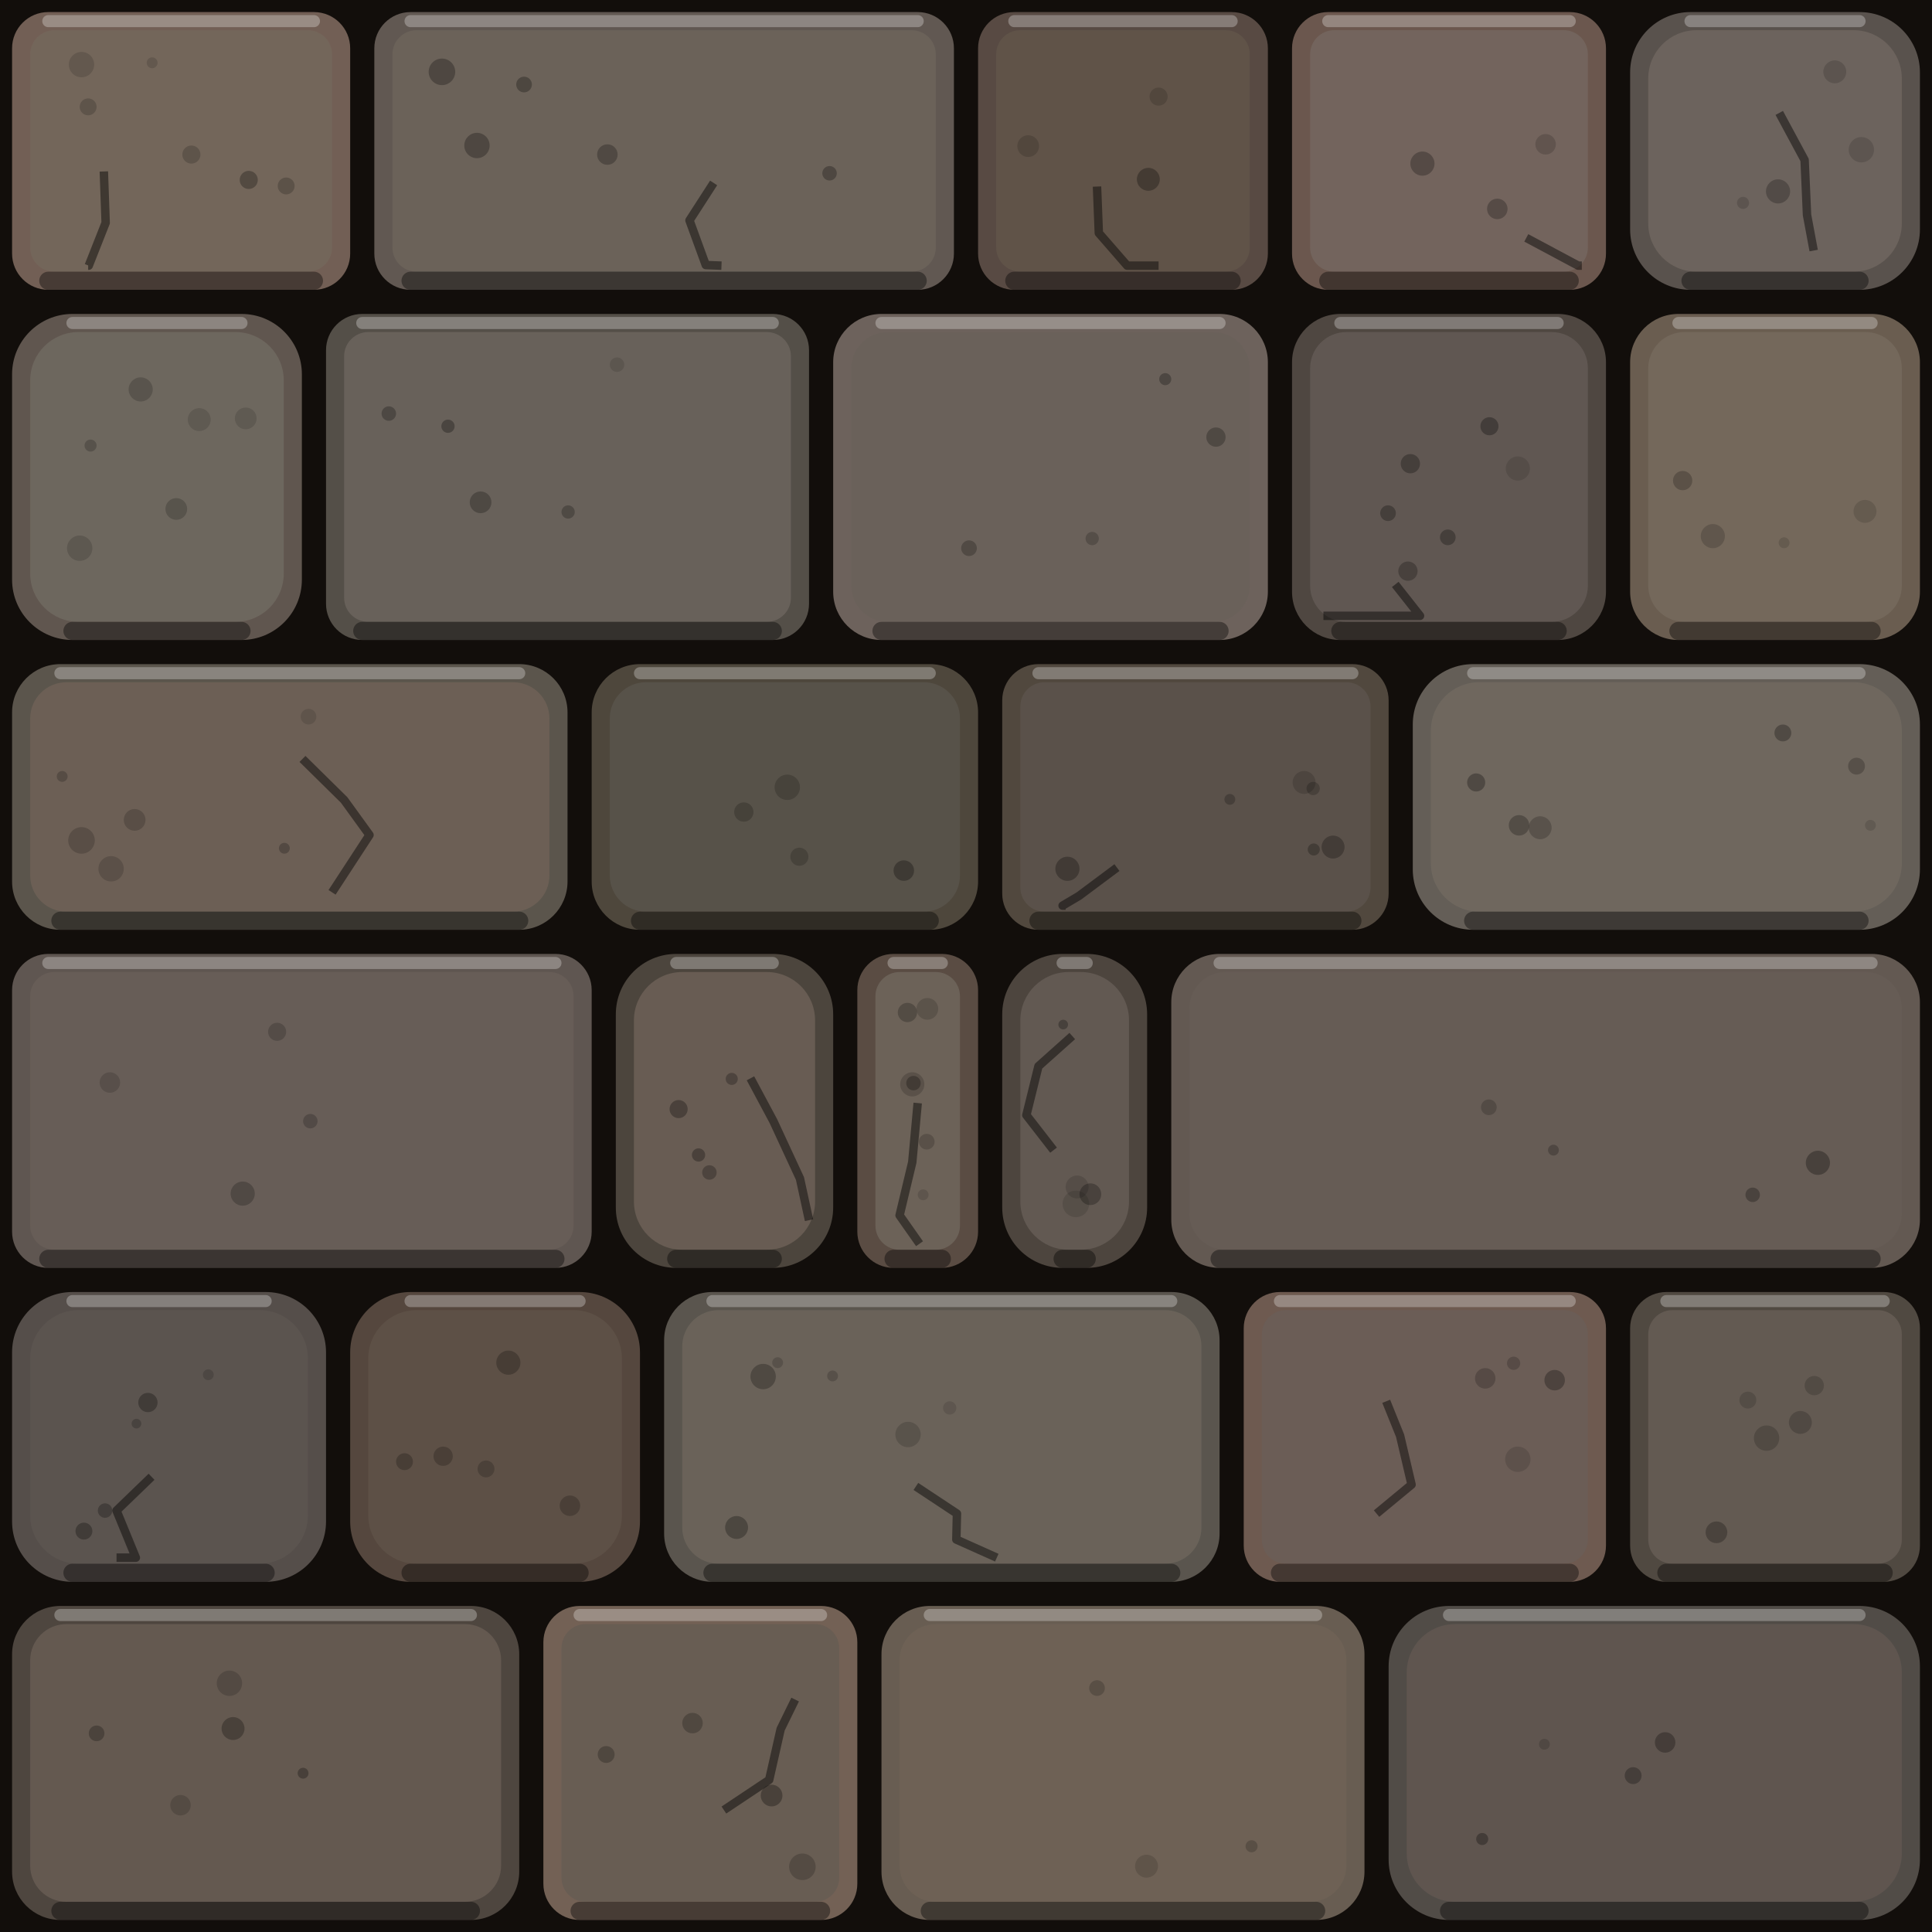
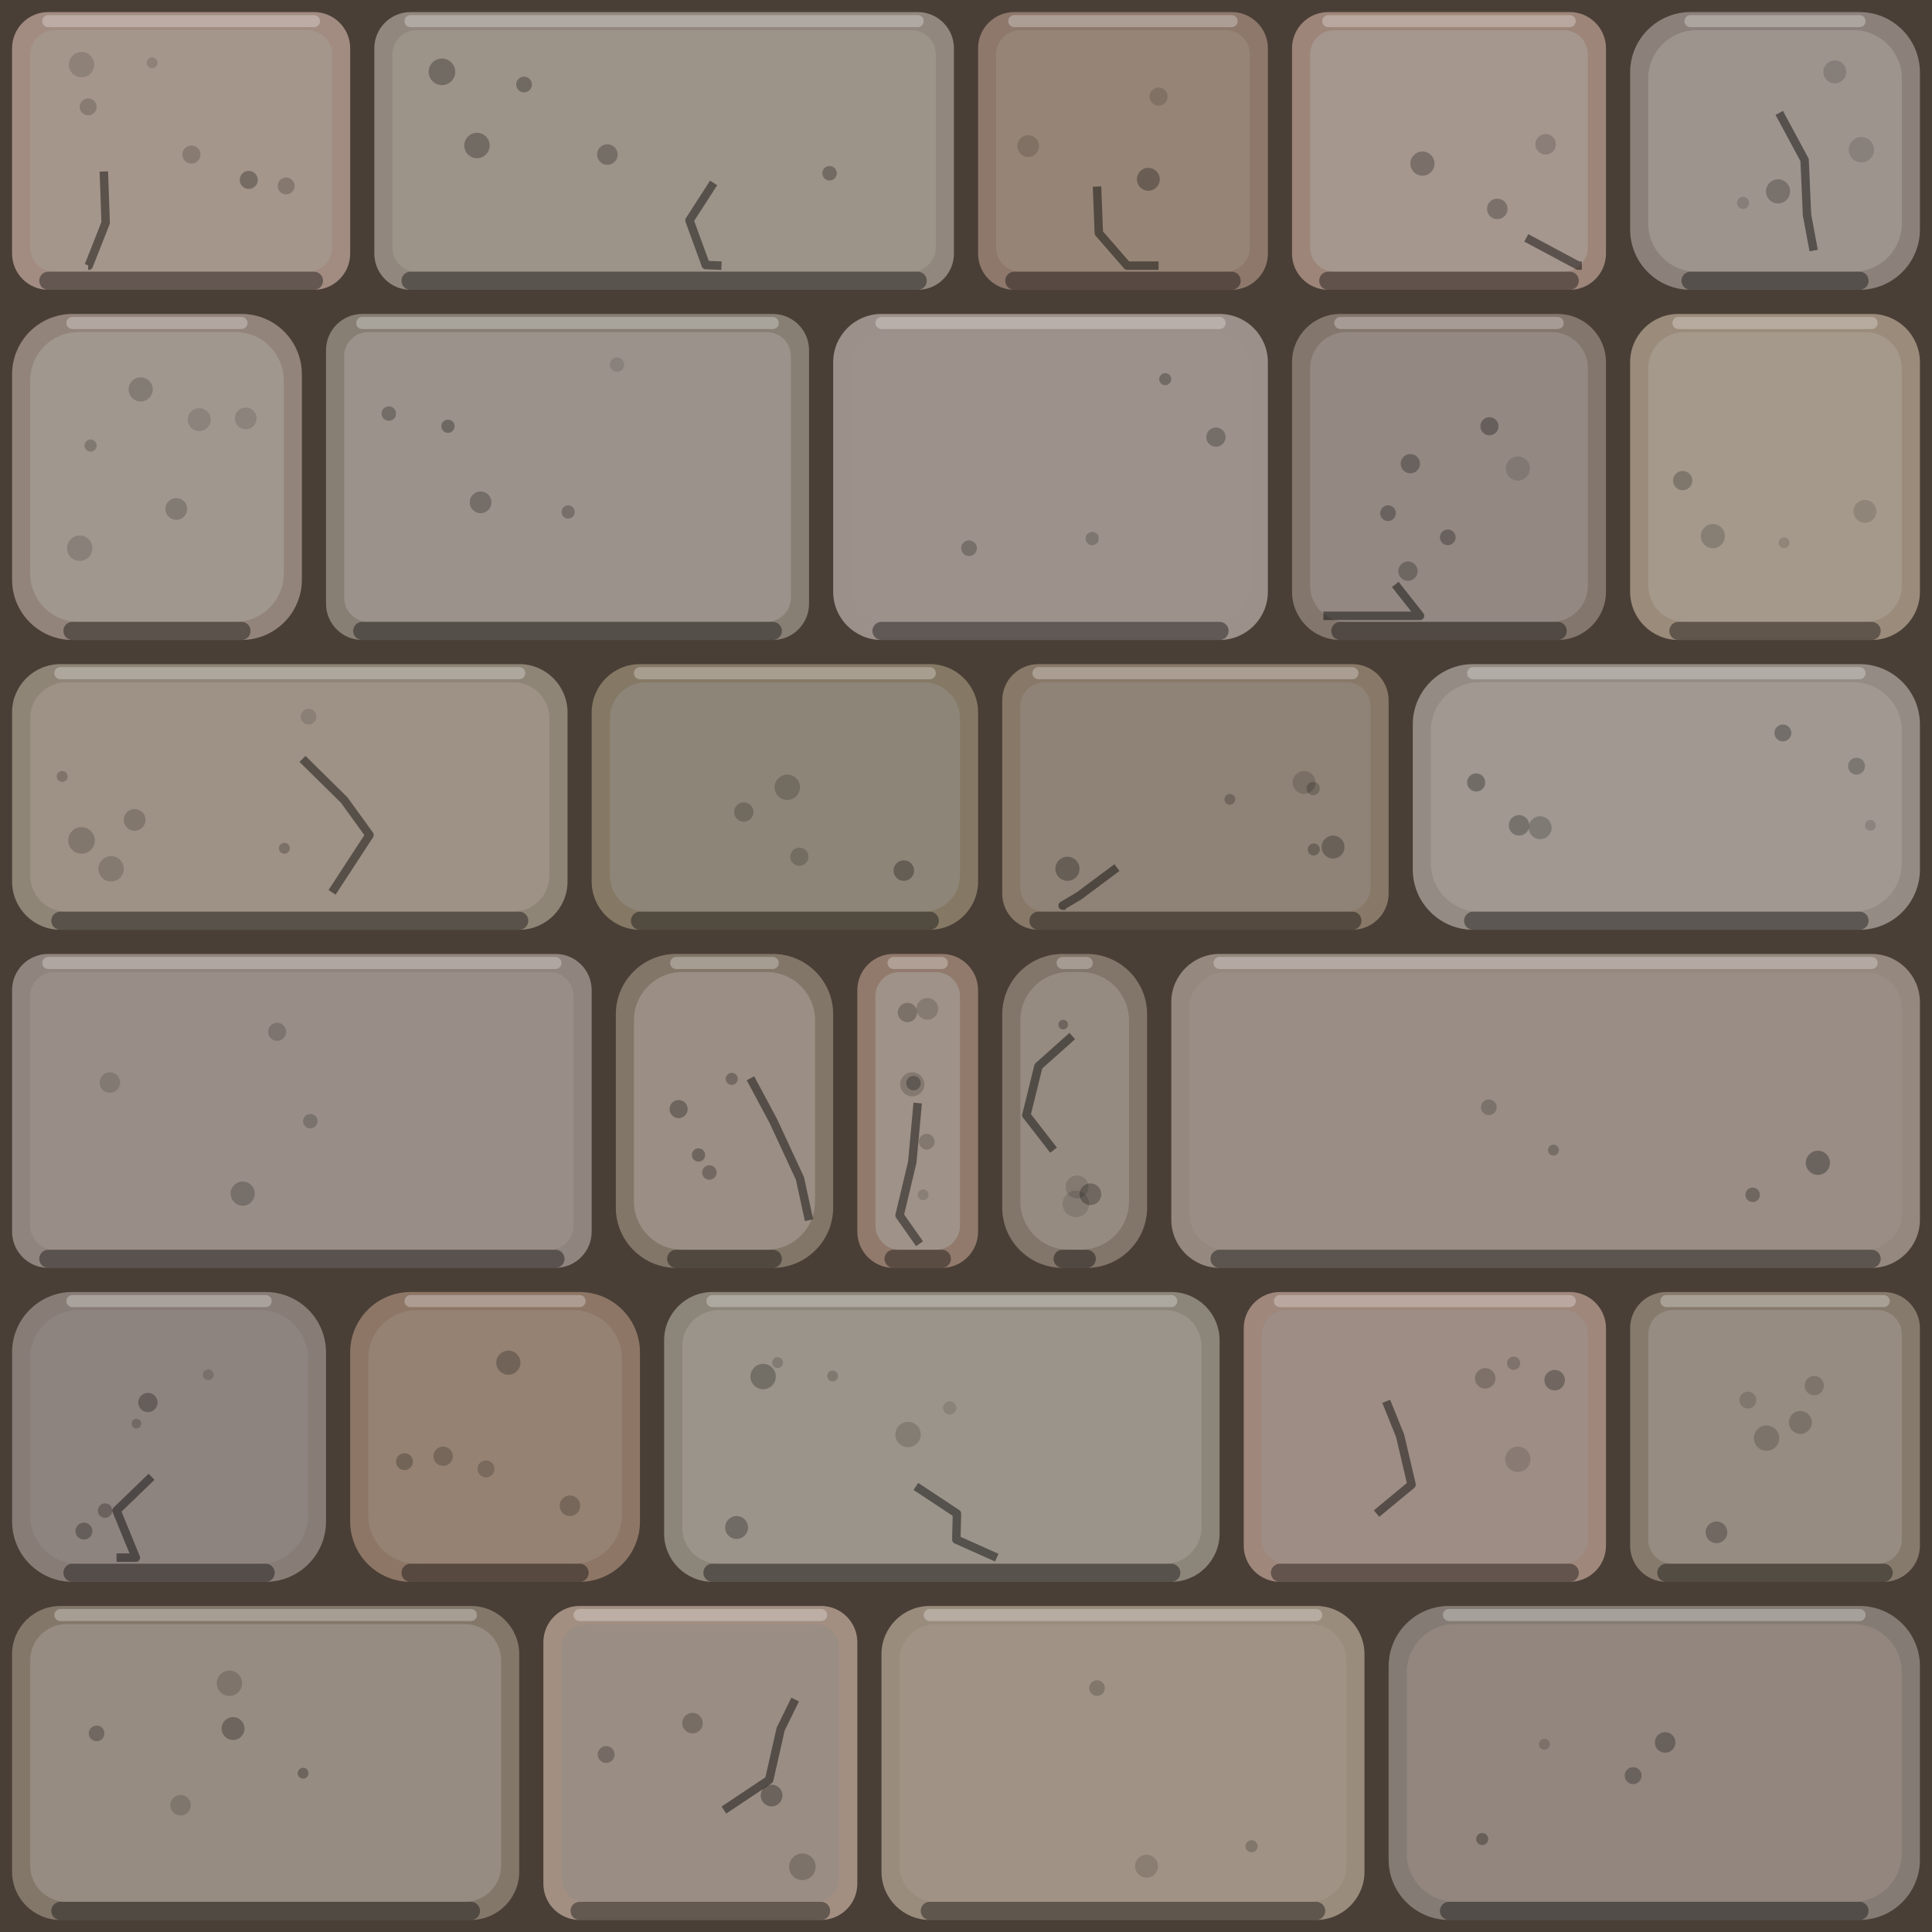
<svg xmlns="http://www.w3.org/2000/svg" width="320" height="320" viewBox="0 0 320 320">
-   <rect width="320" height="320" fill="#120e0b" />
-   <rect x="2.0" y="2.0" width="56.0" height="46.0" rx="6" fill="#725f55" />
-   <rect x="5.0" y="5.0" width="50.0" height="40.0" rx="4" fill="#756b5e" opacity=".55" />
+   <rect width="320" height="320" fill="#4a3f36" />
+   <rect x="2.0" y="2.0" width="56.0" height="46.0" rx="6" fill="#a28c82" />
+   <rect x="5.0" y="5.0" width="50.0" height="40.0" rx="4" fill="#a79e92" opacity=".55" />
  <path d="M8.0 3.5H52.0" stroke="#fff" stroke-opacity=".28" stroke-width="2" stroke-linecap="round" />
  <path d="M8.0 46.5H52.0" stroke="#000" stroke-opacity=".38" stroke-width="3" stroke-linecap="round" />
  <circle cx="25.2" cy="10.4" r="0.9" fill="#000" opacity="0.14" />
  <circle cx="14.6" cy="17.7" r="1.4" fill="#000" opacity="0.18" />
  <circle cx="47.4" cy="30.8" r="1.4" fill="#000" opacity="0.20" />
  <circle cx="31.7" cy="25.6" r="1.5" fill="#000" opacity="0.18" />
  <circle cx="13.5" cy="10.7" r="2.1" fill="#000" opacity="0.14" />
  <circle cx="41.2" cy="29.8" r="1.5" fill="#000" opacity="0.28" />
  <path d="M17.2 28.4 L17.5 36.9 L14.7 44.0 L14.6 44.0" fill="none" stroke="#000" stroke-opacity=".45" stroke-width="1.4" stroke-linejoin="round" />
-   <rect x="62.0" y="2.0" width="96.0" height="46.0" rx="6" fill="#615852" />
-   <rect x="65.0" y="5.0" width="90.0" height="40.0" rx="4" fill="#726a5f" opacity=".55" />
+   <rect x="62.0" y="2.0" width="96.0" height="46.0" rx="6" fill="#92877e" />
+   <rect x="65.0" y="5.0" width="90.0" height="40.0" rx="4" fill="#a49d92" opacity=".55" />
  <path d="M68.0 3.5H152.0" stroke="#fff" stroke-opacity=".28" stroke-width="2" stroke-linecap="round" />
  <path d="M68.0 46.5H152.0" stroke="#000" stroke-opacity=".38" stroke-width="3" stroke-linecap="round" />
  <circle cx="86.8" cy="14.0" r="1.3" fill="#000" opacity="0.28" />
  <circle cx="73.2" cy="11.9" r="2.2" fill="#000" opacity="0.27" />
  <circle cx="79.0" cy="24.1" r="2.1" fill="#000" opacity="0.27" />
  <circle cx="100.6" cy="25.6" r="1.7" fill="#000" opacity="0.25" />
  <circle cx="137.4" cy="28.7" r="1.2" fill="#000" opacity="0.27" />
  <path d="M118.2 30.3 L114.2 36.5 L116.9 43.9 L119.5 44.0" fill="none" stroke="#000" stroke-opacity=".45" stroke-width="1.4" stroke-linejoin="round" />
-   <rect x="162.0" y="2.0" width="48.0" height="46.0" rx="6" fill="#584a43" />
-   <rect x="165.0" y="5.0" width="42.0" height="40.0" rx="4" fill="#665b4d" opacity=".55" />
+   <rect x="162.0" y="2.0" width="48.0" height="46.0" rx="6" fill="#8e786c" />
+   <rect x="165.0" y="5.0" width="42.0" height="40.0" rx="4" fill="#9d8f7d" opacity=".55" />
  <path d="M168.0 3.5H204.0" stroke="#fff" stroke-opacity=".28" stroke-width="2" stroke-linecap="round" />
  <path d="M168.0 46.5H204.0" stroke="#000" stroke-opacity=".38" stroke-width="3" stroke-linecap="round" />
  <circle cx="190.2" cy="29.7" r="1.9" fill="#000" opacity="0.29" />
  <circle cx="191.9" cy="16.0" r="1.5" fill="#000" opacity="0.15" />
  <circle cx="170.3" cy="24.2" r="1.8" fill="#000" opacity="0.15" />
  <path d="M181.7 30.9 L182.0 38.6 L186.7 44.0 L191.9 44.0" fill="none" stroke="#000" stroke-opacity=".45" stroke-width="1.4" stroke-linejoin="round" />
-   <rect x="214.0" y="2.0" width="52.0" height="46.0" rx="6" fill="#6b574e" />
-   <rect x="217.0" y="5.0" width="46.0" height="40.0" rx="4" fill="#7a7069" opacity=".55" />
+   <rect x="214.0" y="2.0" width="52.0" height="46.0" rx="6" fill="#9d8579" />
+   <rect x="217.0" y="5.0" width="46.0" height="40.0" rx="4" fill="#aba49e" opacity=".55" />
  <path d="M220.0 3.5H260.0" stroke="#fff" stroke-opacity=".28" stroke-width="2" stroke-linecap="round" />
  <path d="M220.0 46.5H260.0" stroke="#000" stroke-opacity=".38" stroke-width="3" stroke-linecap="round" />
  <circle cx="235.6" cy="27.1" r="2.0" fill="#000" opacity="0.26" />
  <circle cx="256.0" cy="23.9" r="1.7" fill="#000" opacity="0.16" />
  <circle cx="248.0" cy="34.6" r="1.7" fill="#000" opacity="0.25" />
  <path d="M252.8 39.4 L261.4 44.0 L262.0 44.0 L262.0 44.0" fill="none" stroke="#000" stroke-opacity=".45" stroke-width="1.4" stroke-linejoin="round" />
-   <rect x="270.0" y="2.0" width="48.0" height="46.0" rx="10" fill="#59524d" />
-   <rect x="273.0" y="5.0" width="42.0" height="40.0" rx="8" fill="#7c7169" opacity=".55" />
+   <rect x="270.0" y="2.0" width="48.0" height="46.0" rx="10" fill="#8b817a" />
+   <rect x="273.0" y="5.0" width="42.0" height="40.0" rx="8" fill="#ada49e" opacity=".55" />
  <path d="M280.0 3.5H308.0" stroke="#fff" stroke-opacity=".28" stroke-width="2" stroke-linecap="round" />
  <path d="M280.0 46.5H308.0" stroke="#000" stroke-opacity=".38" stroke-width="3" stroke-linecap="round" />
  <circle cx="303.9" cy="11.9" r="1.9" fill="#000" opacity="0.15" />
  <circle cx="288.7" cy="33.6" r="1.0" fill="#000" opacity="0.15" />
  <circle cx="294.5" cy="31.7" r="2.0" fill="#000" opacity="0.24" />
  <circle cx="308.3" cy="24.8" r="2.1" fill="#000" opacity="0.14" />
  <path d="M294.7 18.7 L298.9 26.5 L299.3 35.6 L300.4 41.5" fill="none" stroke="#000" stroke-opacity=".45" stroke-width="1.4" stroke-linejoin="round" />
-   <rect x="2.0" y="52.0" width="48.0" height="54.0" rx="10" fill="#60564f" />
-   <rect x="5.0" y="55.0" width="42.0" height="48.0" rx="8" fill="#79746a" opacity=".55" />
+   <rect x="2.0" y="52.0" width="48.0" height="54.0" rx="10" fill="#93847b" />
+   <rect x="5.0" y="55.0" width="42.0" height="48.0" rx="8" fill="#aba69f" opacity=".55" />
  <path d="M12.0 53.5H40.0" stroke="#fff" stroke-opacity=".28" stroke-width="2" stroke-linecap="round" />
  <path d="M12.0 104.5H40.0" stroke="#000" stroke-opacity=".38" stroke-width="3" stroke-linecap="round" />
  <circle cx="33.0" cy="69.5" r="1.9" fill="#000" opacity="0.13" />
  <circle cx="13.2" cy="90.8" r="2.1" fill="#000" opacity="0.15" />
  <circle cx="40.7" cy="69.3" r="1.8" fill="#000" opacity="0.13" />
  <circle cx="23.3" cy="64.5" r="2.0" fill="#000" opacity="0.18" />
  <circle cx="15.0" cy="73.8" r="1.0" fill="#000" opacity="0.20" />
  <circle cx="29.2" cy="84.3" r="1.8" fill="#000" opacity="0.19" />
-   <rect x="54.0" y="52.0" width="80.0" height="54.0" rx="6" fill="#544f48" />
-   <rect x="57.0" y="55.0" width="74.0" height="48.0" rx="4" fill="#79706a" opacity=".55" />
+   <rect x="54.0" y="52.0" width="80.0" height="54.0" rx="6" fill="#877f74" />
+   <rect x="57.0" y="55.0" width="74.0" height="48.0" rx="4" fill="#aba39e" opacity=".55" />
  <path d="M60.0 53.5H128.0" stroke="#fff" stroke-opacity=".28" stroke-width="2" stroke-linecap="round" />
  <path d="M60.0 104.5H128.0" stroke="#000" stroke-opacity=".38" stroke-width="3" stroke-linecap="round" />
  <circle cx="79.6" cy="83.2" r="1.8" fill="#000" opacity="0.25" />
  <circle cx="74.2" cy="70.6" r="1.1" fill="#000" opacity="0.29" />
  <circle cx="94.1" cy="84.8" r="1.1" fill="#000" opacity="0.24" />
  <circle cx="102.2" cy="60.4" r="1.2" fill="#000" opacity="0.12" />
  <circle cx="64.4" cy="68.5" r="1.2" fill="#000" opacity="0.26" />
-   <rect x="138.0" y="52.0" width="72.0" height="54.0" rx="8" fill="#6d625c" />
-   <rect x="141.0" y="55.0" width="66.0" height="48.0" rx="6" fill="#686059" opacity=".55" />
+   <rect x="138.0" y="52.0" width="72.0" height="54.0" rx="8" fill="#9c908a" />
+   <rect x="141.0" y="55.0" width="66.0" height="48.0" rx="6" fill="#9c938c" opacity=".55" />
  <path d="M146.0 53.5H202.0" stroke="#fff" stroke-opacity=".28" stroke-width="2" stroke-linecap="round" />
  <path d="M146.0 104.5H202.0" stroke="#000" stroke-opacity=".38" stroke-width="3" stroke-linecap="round" />
  <circle cx="193.0" cy="62.8" r="1.0" fill="#000" opacity="0.27" />
  <circle cx="180.9" cy="89.2" r="1.1" fill="#000" opacity="0.20" />
  <circle cx="160.5" cy="90.8" r="1.3" fill="#000" opacity="0.24" />
  <circle cx="201.4" cy="72.4" r="1.6" fill="#000" opacity="0.25" />
-   <rect x="214.0" y="52.0" width="52.0" height="54.0" rx="8" fill="#4f4741" />
-   <rect x="217.0" y="55.0" width="46.0" height="48.0" rx="6" fill="#6e6561" opacity=".55" />
+   <rect x="214.0" y="52.0" width="52.0" height="54.0" rx="8" fill="#83766c" />
+   <rect x="217.0" y="55.0" width="46.0" height="48.0" rx="6" fill="#a19894" opacity=".55" />
  <path d="M222.0 53.5H258.0" stroke="#fff" stroke-opacity=".28" stroke-width="2" stroke-linecap="round" />
  <path d="M222.0 104.5H258.0" stroke="#000" stroke-opacity=".38" stroke-width="3" stroke-linecap="round" />
  <circle cx="251.4" cy="77.6" r="2.0" fill="#000" opacity="0.12" />
  <circle cx="233.2" cy="94.6" r="1.6" fill="#000" opacity="0.25" />
  <circle cx="239.8" cy="89.0" r="1.3" fill="#000" opacity="0.28" />
  <circle cx="229.9" cy="85.0" r="1.3" fill="#000" opacity="0.28" />
  <circle cx="233.6" cy="76.8" r="1.6" fill="#000" opacity="0.28" />
  <circle cx="246.7" cy="70.6" r="1.5" fill="#000" opacity="0.30" />
  <path d="M231.1 96.8 L235.2 102.0 L227.7 102.0 L219.2 102.0" fill="none" stroke="#000" stroke-opacity=".45" stroke-width="1.4" stroke-linejoin="round" />
-   <rect x="270.0" y="52.0" width="48.0" height="54.0" rx="8" fill="#6a5d50" />
-   <rect x="273.0" y="55.0" width="42.0" height="48.0" rx="6" fill="#7b7164" opacity=".55" />
+   <rect x="270.0" y="52.0" width="48.0" height="54.0" rx="8" fill="#9b8b7b" />
+   <rect x="273.0" y="55.0" width="42.0" height="48.0" rx="6" fill="#aca499" opacity=".55" />
  <path d="M278.0 53.5H310.0" stroke="#fff" stroke-opacity=".28" stroke-width="2" stroke-linecap="round" />
  <path d="M278.0 104.5H310.0" stroke="#000" stroke-opacity=".38" stroke-width="3" stroke-linecap="round" />
  <circle cx="283.7" cy="88.8" r="2.0" fill="#000" opacity="0.17" />
  <circle cx="278.7" cy="79.6" r="1.6" fill="#000" opacity="0.22" />
  <circle cx="308.9" cy="84.7" r="1.9" fill="#000" opacity="0.13" />
  <circle cx="295.5" cy="89.9" r="0.9" fill="#000" opacity="0.13" />
-   <rect x="2.0" y="110.0" width="92.0" height="44.0" rx="8" fill="#5b554c" />
-   <rect x="5.0" y="113.0" width="86.0" height="38.0" rx="6" fill="#7a685c" opacity=".55" />
+   <rect x="2.0" y="110.0" width="92.0" height="44.0" rx="8" fill="#8e8577" />
+   <rect x="5.0" y="113.0" width="86.0" height="38.0" rx="6" fill="#ab9b90" opacity=".55" />
  <path d="M10.0 111.5H86.0" stroke="#fff" stroke-opacity=".28" stroke-width="2" stroke-linecap="round" />
  <path d="M10.0 152.5H86.0" stroke="#000" stroke-opacity=".38" stroke-width="3" stroke-linecap="round" />
  <circle cx="47.1" cy="140.5" r="0.9" fill="#000" opacity="0.23" />
  <circle cx="13.5" cy="139.2" r="2.2" fill="#000" opacity="0.18" />
  <circle cx="10.3" cy="128.6" r="0.9" fill="#000" opacity="0.20" />
  <circle cx="51.1" cy="118.7" r="1.3" fill="#000" opacity="0.12" />
  <circle cx="18.4" cy="143.9" r="2.1" fill="#000" opacity="0.16" />
  <circle cx="22.3" cy="135.8" r="1.8" fill="#000" opacity="0.18" />
  <path d="M50.1 125.7 L57.0 132.5 L61.2 138.3 L55.0 147.8" fill="none" stroke="#000" stroke-opacity=".45" stroke-width="1.4" stroke-linejoin="round" />
-   <rect x="98.0" y="110.0" width="64.0" height="44.0" rx="8" fill="#4e473c" />
-   <rect x="101.0" y="113.0" width="58.0" height="38.0" rx="6" fill="#5f5b54" opacity=".55" />
+   <rect x="98.0" y="110.0" width="64.0" height="44.0" rx="8" fill="#857965" />
+   <rect x="101.0" y="113.0" width="58.0" height="38.0" rx="6" fill="#948e85" opacity=".55" />
  <path d="M106.0 111.5H154.0" stroke="#fff" stroke-opacity=".28" stroke-width="2" stroke-linecap="round" />
  <path d="M106.0 152.5H154.0" stroke="#000" stroke-opacity=".38" stroke-width="3" stroke-linecap="round" />
  <circle cx="123.2" cy="134.5" r="1.6" fill="#000" opacity="0.20" />
  <circle cx="130.4" cy="130.4" r="2.1" fill="#000" opacity="0.19" />
  <circle cx="149.7" cy="144.2" r="1.7" fill="#000" opacity="0.29" />
  <circle cx="132.4" cy="141.9" r="1.5" fill="#000" opacity="0.19" />
-   <rect x="166.0" y="110.0" width="64.0" height="44.0" rx="6" fill="#51483e" />
-   <rect x="169.0" y="113.0" width="58.0" height="38.0" rx="4" fill="#615953" opacity=".55" />
+   <rect x="166.0" y="110.0" width="64.0" height="44.0" rx="6" fill="#887867" />
+   <rect x="169.0" y="113.0" width="58.0" height="38.0" rx="4" fill="#968c85" opacity=".55" />
  <path d="M172.0 111.5H224.0" stroke="#fff" stroke-opacity=".28" stroke-width="2" stroke-linecap="round" />
  <path d="M172.0 152.5H224.0" stroke="#000" stroke-opacity=".38" stroke-width="3" stroke-linecap="round" />
  <circle cx="220.8" cy="140.3" r="1.9" fill="#000" opacity="0.26" />
  <circle cx="176.8" cy="143.9" r="2.0" fill="#000" opacity="0.28" />
  <circle cx="217.5" cy="130.6" r="1.1" fill="#000" opacity="0.20" />
  <circle cx="216.0" cy="129.6" r="1.9" fill="#000" opacity="0.15" />
  <circle cx="217.6" cy="140.7" r="1.0" fill="#000" opacity="0.25" />
  <circle cx="203.7" cy="132.4" r="0.9" fill="#000" opacity="0.22" />
  <path d="M185.0 143.7 L178.7 148.4 L176.0 150.0 L176.5 150.0" fill="none" stroke="#000" stroke-opacity=".45" stroke-width="1.4" stroke-linejoin="round" />
-   <rect x="234.0" y="110.0" width="84.0" height="44.0" rx="10" fill="#645e57" />
-   <rect x="237.0" y="113.0" width="78.0" height="38.0" rx="8" fill="#787065" opacity=".55" />
+   <rect x="234.0" y="110.0" width="84.0" height="44.0" rx="10" fill="#948c84" />
+   <rect x="237.0" y="113.0" width="78.0" height="38.0" rx="8" fill="#a9a39a" opacity=".55" />
  <path d="M244.0 111.5H308.0" stroke="#fff" stroke-opacity=".28" stroke-width="2" stroke-linecap="round" />
  <path d="M244.0 152.5H308.0" stroke="#000" stroke-opacity=".38" stroke-width="3" stroke-linecap="round" />
  <circle cx="255.1" cy="137.1" r="1.9" fill="#000" opacity="0.20" />
  <circle cx="244.5" cy="129.6" r="1.5" fill="#000" opacity="0.29" />
  <circle cx="307.5" cy="126.9" r="1.4" fill="#000" opacity="0.22" />
  <circle cx="309.8" cy="136.7" r="0.9" fill="#000" opacity="0.13" />
  <circle cx="251.6" cy="136.7" r="1.7" fill="#000" opacity="0.25" />
  <circle cx="295.3" cy="121.4" r="1.4" fill="#000" opacity="0.28" />
-   <rect x="2.0" y="158.0" width="96.0" height="52.0" rx="6" fill="#5f5651" />
-   <rect x="5.0" y="161.0" width="90.0" height="46.0" rx="4" fill="#6e625b" opacity=".55" />
+   <rect x="2.0" y="158.0" width="96.0" height="52.0" rx="6" fill="#90847e" />
+   <rect x="5.0" y="161.0" width="90.0" height="46.0" rx="4" fill="#a1958e" opacity=".55" />
  <path d="M8.0 159.5H92.0" stroke="#fff" stroke-opacity=".28" stroke-width="2" stroke-linecap="round" />
  <path d="M8.0 208.5H92.0" stroke="#000" stroke-opacity=".38" stroke-width="3" stroke-linecap="round" />
  <circle cx="51.4" cy="185.7" r="1.2" fill="#000" opacity="0.20" />
  <circle cx="40.2" cy="197.7" r="2.0" fill="#000" opacity="0.22" />
  <circle cx="45.9" cy="170.9" r="1.5" fill="#000" opacity="0.18" />
  <circle cx="18.2" cy="179.3" r="1.7" fill="#000" opacity="0.15" />
-   <rect x="102.0" y="158.0" width="36.0" height="52.0" rx="10" fill="#4c453d" />
-   <rect x="105.0" y="161.0" width="30.0" height="46.0" rx="8" fill="#7f7065" opacity=".55" />
+   <rect x="102.0" y="158.0" width="36.0" height="52.0" rx="10" fill="#827668" />
+   <rect x="105.0" y="161.0" width="30.0" height="46.0" rx="8" fill="#afa39b" opacity=".55" />
  <path d="M112.0 159.5H128.0" stroke="#fff" stroke-opacity=".28" stroke-width="2" stroke-linecap="round" />
  <path d="M112.0 208.5H128.0" stroke="#000" stroke-opacity=".38" stroke-width="3" stroke-linecap="round" />
  <circle cx="121.2" cy="178.7" r="1.0" fill="#000" opacity="0.26" />
  <circle cx="117.5" cy="194.2" r="1.2" fill="#000" opacity="0.26" />
  <circle cx="112.4" cy="183.7" r="1.5" fill="#000" opacity="0.29" />
  <circle cx="115.7" cy="191.3" r="1.1" fill="#000" opacity="0.29" />
  <path d="M124.3 178.6 L128.1 185.7 L132.5 195.2 L134.0 202.1" fill="none" stroke="#000" stroke-opacity=".45" stroke-width="1.4" stroke-linejoin="round" />
-   <rect x="142.0" y="158.0" width="20.0" height="52.0" rx="6" fill="#5a4c43" />
-   <rect x="145.0" y="161.0" width="14.0" height="46.0" rx="4" fill="#7a746a" opacity=".55" />
+   <rect x="142.0" y="158.0" width="20.0" height="52.0" rx="6" fill="#917a6c" />
+   <rect x="145.0" y="161.0" width="14.0" height="46.0" rx="4" fill="#aba69f" opacity=".55" />
  <path d="M148.0 159.5H156.0" stroke="#fff" stroke-opacity=".28" stroke-width="2" stroke-linecap="round" />
  <path d="M148.0 208.5H156.0" stroke="#000" stroke-opacity=".38" stroke-width="3" stroke-linecap="round" />
  <circle cx="151.1" cy="179.6" r="2.0" fill="#000" opacity="0.17" />
  <circle cx="152.9" cy="197.9" r="0.9" fill="#000" opacity="0.13" />
  <circle cx="151.3" cy="179.4" r="1.2" fill="#000" opacity="0.27" />
  <circle cx="153.5" cy="189.1" r="1.3" fill="#000" opacity="0.18" />
  <circle cx="153.6" cy="167.1" r="1.8" fill="#000" opacity="0.16" />
  <circle cx="150.3" cy="167.7" r="1.6" fill="#000" opacity="0.23" />
  <path d="M152.0 182.7 L151.1 192.5 L149.0 201.3 L152.3 206.0" fill="none" stroke="#000" stroke-opacity=".45" stroke-width="1.4" stroke-linejoin="round" />
-   <rect x="166.0" y="158.0" width="24.0" height="52.0" rx="10" fill="#4d453e" />
-   <rect x="169.0" y="161.0" width="18.0" height="46.0" rx="8" fill="#736963" opacity=".55" />
+   <rect x="166.0" y="158.0" width="24.0" height="52.0" rx="10" fill="#827569" />
+   <rect x="169.0" y="161.0" width="18.0" height="46.0" rx="8" fill="#a69c96" opacity=".55" />
  <path d="M176.0 159.5H180.0" stroke="#fff" stroke-opacity=".28" stroke-width="2" stroke-linecap="round" />
  <path d="M176.0 208.5H180.0" stroke="#000" stroke-opacity=".38" stroke-width="3" stroke-linecap="round" />
  <circle cx="178.2" cy="199.4" r="2.2" fill="#000" opacity="0.12" />
  <circle cx="178.4" cy="196.6" r="1.9" fill="#000" opacity="0.13" />
  <circle cx="180.6" cy="197.8" r="1.8" fill="#000" opacity="0.26" />
  <circle cx="176.1" cy="169.7" r="0.8" fill="#000" opacity="0.27" />
  <path d="M177.6 171.6 L172.0 176.6 L170.0 184.7 L174.5 190.5" fill="none" stroke="#000" stroke-opacity=".45" stroke-width="1.4" stroke-linejoin="round" />
-   <rect x="194.0" y="158.0" width="124.0" height="52.0" rx="8" fill="#635952" />
-   <rect x="197.0" y="161.0" width="118.0" height="46.0" rx="6" fill="#685e58" opacity=".55" />
+   <rect x="194.0" y="158.0" width="124.0" height="52.0" rx="8" fill="#95887e" />
+   <rect x="197.0" y="161.0" width="118.0" height="46.0" rx="6" fill="#9c918b" opacity=".55" />
  <path d="M202.0 159.5H310.0" stroke="#fff" stroke-opacity=".28" stroke-width="2" stroke-linecap="round" />
  <path d="M202.0 208.5H310.0" stroke="#000" stroke-opacity=".38" stroke-width="3" stroke-linecap="round" />
  <circle cx="301.1" cy="192.6" r="2.0" fill="#000" opacity="0.30" />
  <circle cx="290.3" cy="197.9" r="1.2" fill="#000" opacity="0.27" />
  <circle cx="257.3" cy="190.5" r="0.9" fill="#000" opacity="0.23" />
  <circle cx="246.6" cy="183.4" r="1.3" fill="#000" opacity="0.19" />
-   <rect x="2.0" y="214.0" width="52.0" height="48.0" rx="10" fill="#554e4a" />
-   <rect x="5.0" y="217.0" width="46.0" height="42.0" rx="8" fill="#605954" opacity=".55" />
+   <rect x="2.0" y="214.0" width="52.0" height="48.0" rx="10" fill="#887d76" />
+   <rect x="5.0" y="217.0" width="46.0" height="42.0" rx="8" fill="#948b86" opacity=".55" />
  <path d="M12.0 215.5H44.0" stroke="#fff" stroke-opacity=".28" stroke-width="2" stroke-linecap="round" />
  <path d="M12.0 260.5H44.0" stroke="#000" stroke-opacity=".38" stroke-width="3" stroke-linecap="round" />
  <circle cx="34.5" cy="227.7" r="0.9" fill="#000" opacity="0.15" />
  <circle cx="22.6" cy="235.8" r="0.8" fill="#000" opacity="0.21" />
  <circle cx="24.5" cy="232.3" r="1.6" fill="#000" opacity="0.29" />
  <circle cx="17.4" cy="250.2" r="1.2" fill="#000" opacity="0.26" />
  <circle cx="13.9" cy="253.6" r="1.4" fill="#000" opacity="0.29" />
  <path d="M25.1 244.6 L19.3 250.2 L22.5 258.0 L19.3 258.0" fill="none" stroke="#000" stroke-opacity=".45" stroke-width="1.4" stroke-linejoin="round" />
-   <rect x="58.0" y="214.0" width="48.0" height="48.0" rx="10" fill="#55473e" />
-   <rect x="61.0" y="217.0" width="42.0" height="42.0" rx="8" fill="#64584c" opacity=".55" />
+   <rect x="58.0" y="214.0" width="48.0" height="48.0" rx="10" fill="#8d7666" />
+   <rect x="61.0" y="217.0" width="42.0" height="42.0" rx="8" fill="#9a8c7c" opacity=".55" />
  <path d="M68.0 215.5H96.0" stroke="#fff" stroke-opacity=".28" stroke-width="2" stroke-linecap="round" />
  <path d="M68.0 260.5H96.0" stroke="#000" stroke-opacity=".38" stroke-width="3" stroke-linecap="round" />
  <circle cx="94.4" cy="249.4" r="1.7" fill="#000" opacity="0.21" />
  <circle cx="84.2" cy="225.7" r="2.0" fill="#000" opacity="0.24" />
  <circle cx="80.5" cy="243.3" r="1.4" fill="#000" opacity="0.19" />
  <circle cx="73.4" cy="241.2" r="1.6" fill="#000" opacity="0.21" />
  <circle cx="67.0" cy="242.1" r="1.4" fill="#000" opacity="0.23" />
-   <rect x="110.0" y="214.0" width="92.0" height="48.0" rx="8" fill="#5a554e" />
-   <rect x="113.0" y="217.0" width="86.0" height="42.0" rx="6" fill="#766e63" opacity=".55" />
+   <rect x="110.0" y="214.0" width="92.0" height="48.0" rx="8" fill="#8c857a" />
+   <rect x="113.0" y="217.0" width="86.0" height="42.0" rx="6" fill="#a8a098" opacity=".55" />
  <path d="M118.0 215.5H194.0" stroke="#fff" stroke-opacity=".28" stroke-width="2" stroke-linecap="round" />
  <path d="M118.0 260.5H194.0" stroke="#000" stroke-opacity=".38" stroke-width="3" stroke-linecap="round" />
  <circle cx="122.0" cy="253.0" r="1.9" fill="#000" opacity="0.28" />
  <circle cx="126.4" cy="228.0" r="2.1" fill="#000" opacity="0.26" />
  <circle cx="128.8" cy="225.7" r="0.9" fill="#000" opacity="0.17" />
  <circle cx="137.9" cy="227.9" r="0.9" fill="#000" opacity="0.18" />
  <circle cx="157.3" cy="233.2" r="1.1" fill="#000" opacity="0.12" />
  <circle cx="150.4" cy="237.6" r="2.1" fill="#000" opacity="0.16" />
  <path d="M151.7 246.2 L158.5 250.7 L158.4 255.0 L165.1 258.0" fill="none" stroke="#000" stroke-opacity=".45" stroke-width="1.4" stroke-linejoin="round" />
-   <rect x="206.0" y="214.0" width="60.0" height="48.0" rx="6" fill="#6e5a50" />
-   <rect x="209.0" y="217.0" width="54.0" height="42.0" rx="4" fill="#675f5b" opacity=".55" />
+   <rect x="206.0" y="214.0" width="60.0" height="48.0" rx="6" fill="#9f877c" />
+   <rect x="209.0" y="217.0" width="54.0" height="42.0" rx="4" fill="#9a928d" opacity=".55" />
  <path d="M212.0 215.5H260.0" stroke="#fff" stroke-opacity=".28" stroke-width="2" stroke-linecap="round" />
  <path d="M212.0 260.5H260.0" stroke="#000" stroke-opacity=".38" stroke-width="3" stroke-linecap="round" />
  <circle cx="250.7" cy="225.8" r="1.1" fill="#000" opacity="0.19" />
  <circle cx="251.4" cy="241.7" r="2.1" fill="#000" opacity="0.13" />
  <circle cx="257.5" cy="228.6" r="1.7" fill="#000" opacity="0.28" />
  <circle cx="246.0" cy="228.3" r="1.7" fill="#000" opacity="0.20" />
  <path d="M229.6 232.1 L231.9 237.8 L233.8 245.9 L228.0 250.7" fill="none" stroke="#000" stroke-opacity=".45" stroke-width="1.4" stroke-linejoin="round" />
-   <rect x="270.0" y="214.0" width="48.0" height="48.0" rx="6" fill="#504941" />
-   <rect x="273.0" y="217.0" width="42.0" height="42.0" rx="4" fill="#736760" opacity=".55" />
+   <rect x="270.0" y="214.0" width="48.0" height="48.0" rx="6" fill="#867a6c" />
+   <rect x="273.0" y="217.0" width="42.0" height="42.0" rx="4" fill="#a59a94" opacity=".55" />
  <path d="M276.0 215.5H312.0" stroke="#fff" stroke-opacity=".28" stroke-width="2" stroke-linecap="round" />
  <path d="M276.0 260.5H312.0" stroke="#000" stroke-opacity=".38" stroke-width="3" stroke-linecap="round" />
  <circle cx="284.3" cy="253.8" r="1.8" fill="#000" opacity="0.25" />
  <circle cx="289.5" cy="231.9" r="1.4" fill="#000" opacity="0.15" />
  <circle cx="298.2" cy="235.6" r="1.9" fill="#000" opacity="0.19" />
  <circle cx="292.6" cy="238.2" r="2.1" fill="#000" opacity="0.18" />
  <circle cx="300.5" cy="229.5" r="1.6" fill="#000" opacity="0.17" />
-   <rect x="2.0" y="266.0" width="84.0" height="52.0" rx="8" fill="#4e463f" />
-   <rect x="5.0" y="269.0" width="78.0" height="46.0" rx="6" fill="#76685f" opacity=".55" />
+   <rect x="2.0" y="266.0" width="84.0" height="52.0" rx="8" fill="#83776a" />
+   <rect x="5.0" y="269.0" width="78.0" height="46.0" rx="6" fill="#a89c93" opacity=".55" />
  <path d="M10.0 267.5H78.0" stroke="#fff" stroke-opacity=".28" stroke-width="2" stroke-linecap="round" />
  <path d="M10.0 316.5H78.0" stroke="#000" stroke-opacity=".38" stroke-width="3" stroke-linecap="round" />
  <circle cx="29.9" cy="299.0" r="1.7" fill="#000" opacity="0.16" />
  <circle cx="38.0" cy="278.8" r="2.1" fill="#000" opacity="0.17" />
  <circle cx="38.6" cy="286.3" r="1.9" fill="#000" opacity="0.27" />
  <circle cx="50.2" cy="293.7" r="0.9" fill="#000" opacity="0.28" />
  <circle cx="16.0" cy="287.1" r="1.3" fill="#000" opacity="0.25" />
-   <rect x="90.0" y="266.0" width="52.0" height="52.0" rx="6" fill="#736155" />
-   <rect x="93.0" y="269.0" width="46.0" height="46.0" rx="4" fill="#5f5952" opacity=".55" />
+   <rect x="90.0" y="266.0" width="52.0" height="52.0" rx="6" fill="#a28f82" />
+   <rect x="93.0" y="269.0" width="46.0" height="46.0" rx="4" fill="#948c83" opacity=".55" />
  <path d="M96.0 267.5H136.0" stroke="#fff" stroke-opacity=".28" stroke-width="2" stroke-linecap="round" />
  <path d="M96.0 316.5H136.0" stroke="#000" stroke-opacity=".38" stroke-width="3" stroke-linecap="round" />
  <circle cx="114.7" cy="285.4" r="1.7" fill="#000" opacity="0.23" />
  <circle cx="132.9" cy="309.2" r="2.2" fill="#000" opacity="0.19" />
  <circle cx="127.8" cy="297.4" r="1.8" fill="#000" opacity="0.30" />
  <circle cx="100.4" cy="290.6" r="1.4" fill="#000" opacity="0.24" />
  <path d="M131.7 281.5 L129.3 286.4 L127.4 294.8 L119.9 299.8" fill="none" stroke="#000" stroke-opacity=".45" stroke-width="1.4" stroke-linejoin="round" />
-   <rect x="146.0" y="266.0" width="80.0" height="52.0" rx="8" fill="#685d52" />
-   <rect x="149.0" y="269.0" width="74.0" height="46.0" rx="6" fill="#736557" opacity=".55" />
+   <rect x="146.0" y="266.0" width="80.0" height="52.0" rx="8" fill="#9a8c7d" />
+   <rect x="149.0" y="269.0" width="74.0" height="46.0" rx="6" fill="#a6988a" opacity=".55" />
  <path d="M154.0 267.5H218.0" stroke="#fff" stroke-opacity=".28" stroke-width="2" stroke-linecap="round" />
  <path d="M154.0 316.5H218.0" stroke="#000" stroke-opacity=".38" stroke-width="3" stroke-linecap="round" />
  <circle cx="181.7" cy="279.6" r="1.3" fill="#000" opacity="0.19" />
  <circle cx="207.3" cy="305.8" r="1.0" fill="#000" opacity="0.19" />
  <circle cx="189.9" cy="309.1" r="1.9" fill="#000" opacity="0.14" />
-   <rect x="230.0" y="266.0" width="88.0" height="52.0" rx="10" fill="#514c47" />
-   <rect x="233.0" y="269.0" width="82.0" height="46.0" rx="8" fill="#695c56" opacity=".55" />
+   <rect x="230.0" y="266.0" width="88.0" height="52.0" rx="10" fill="#847c74" />
+   <rect x="233.0" y="269.0" width="82.0" height="46.0" rx="8" fill="#9d8e87" opacity=".55" />
  <path d="M240.0 267.5H308.0" stroke="#fff" stroke-opacity=".28" stroke-width="2" stroke-linecap="round" />
  <path d="M240.0 316.5H308.0" stroke="#000" stroke-opacity=".38" stroke-width="3" stroke-linecap="round" />
  <circle cx="255.8" cy="288.9" r="0.9" fill="#000" opacity="0.16" />
  <circle cx="270.5" cy="294.1" r="1.4" fill="#000" opacity="0.27" />
  <circle cx="245.5" cy="304.6" r="1.0" fill="#000" opacity="0.29" />
  <circle cx="275.8" cy="288.6" r="1.7" fill="#000" opacity="0.28" />
</svg>
